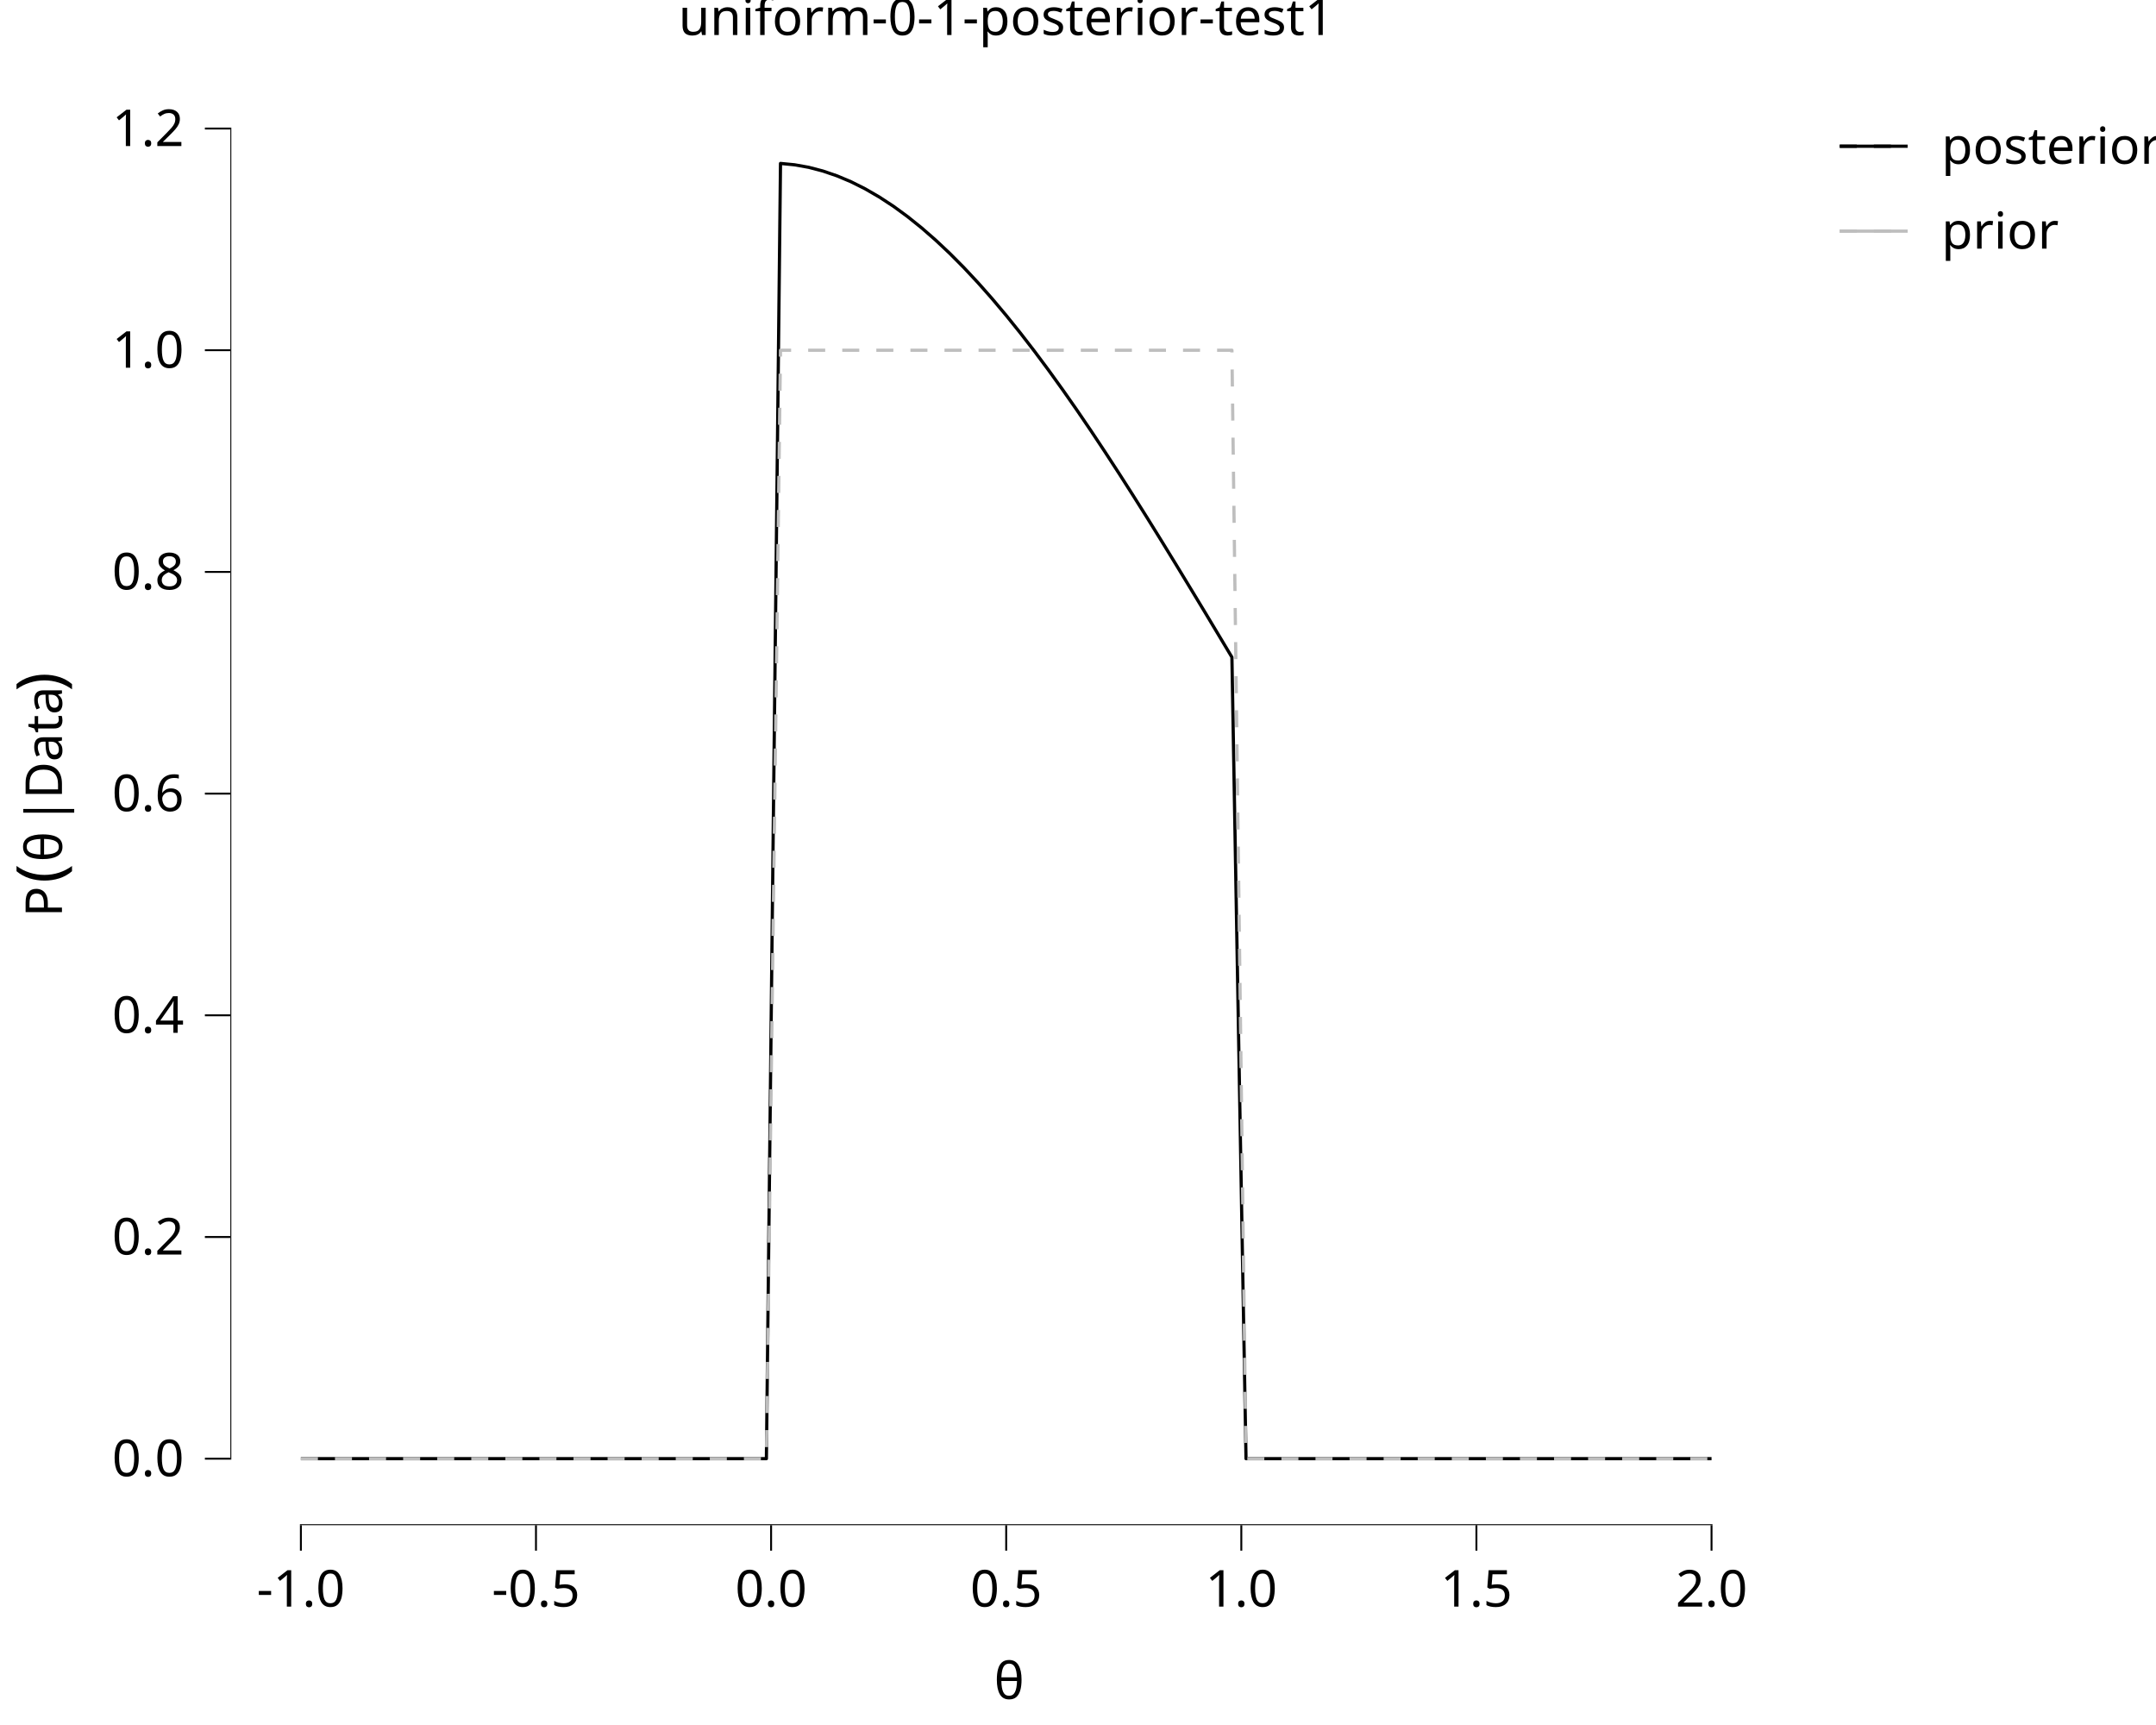
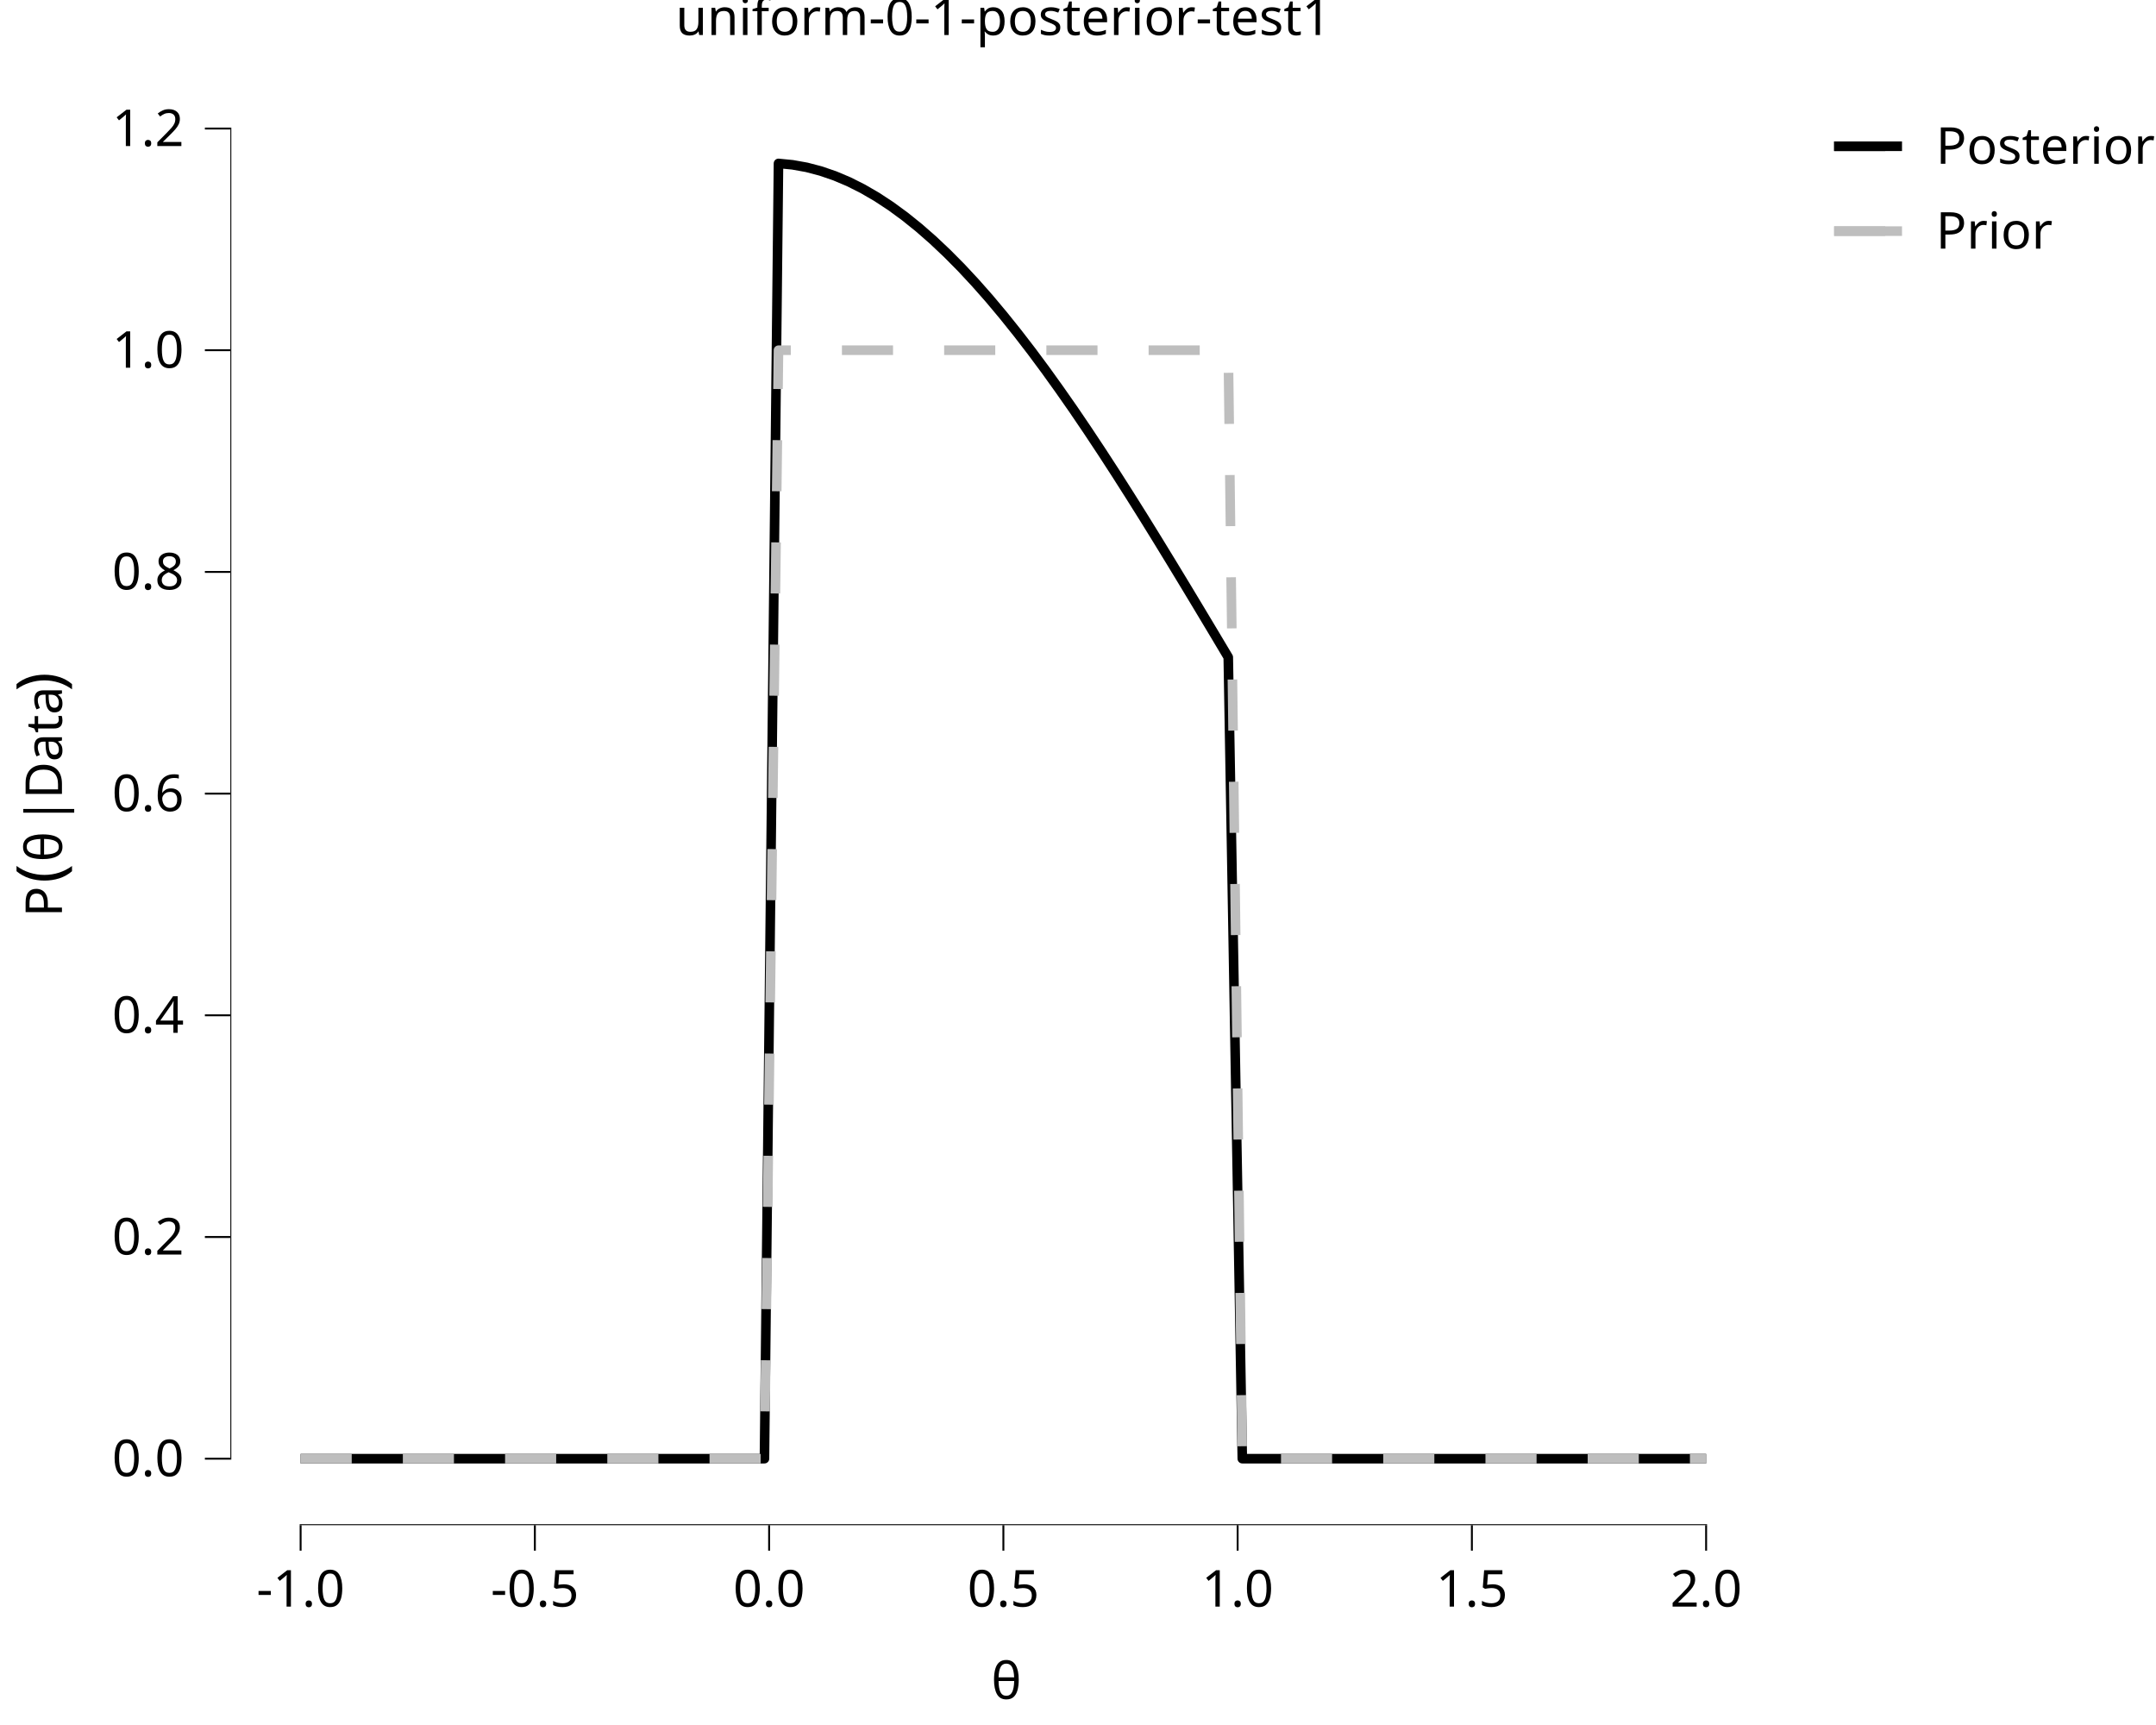
<svg xmlns="http://www.w3.org/2000/svg" class="svglite" data-engine-version="2.0" width="720.00pt" height="576.00pt" viewBox="0 0 720.00 576.00">
  <defs>
    <style type="text/css">
    .svglite line, .svglite polyline, .svglite polygon, .svglite path, .svglite rect, .svglite circle {
      fill: none;
      stroke: #000000;
      stroke-linecap: round;
      stroke-linejoin: round;
      stroke-miterlimit: 10.00;
    }
  </style>
  </defs>
  <rect width="100%" height="100%" style="stroke: none; fill: #FFFFFF;" />
  <defs>
    <clipPath id="cpMC4wMHw3MjAuMDB8MC4wMHw1NzYuMDA=">
      <rect x="0.00" y="0.00" width="720.00" height="576.00" />
    </clipPath>
  </defs>
  <g clip-path="url(#cpMC4wMHw3MjAuMDB8MC4wMHw1NzYuMDA=)">
    <rect x="0.00" y="0.00" width="720.00" height="576.00" style="stroke-width: 10.67; stroke: none;" />
  </g>
  <defs>
-     <clipPath id="cpNzYuOTN8NTk1LjEyfDIwLjcxfDUwOS4yOA==">
-       <rect x="76.93" y="20.71" width="518.19" height="488.57" />
+     <clipPath id="cpNzYuOTN8NTkzLjIzfDIwLjcxfDUwOS4yOA==">
+       <rect x="76.93" y="20.71" width="516.31" height="488.57" />
    </clipPath>
  </defs>
-   <g clip-path="url(#cpNzYuOTN8NTk1LjEyfDIwLjcxfDUwOS4yOA==)">
-     <rect x="76.93" y="20.71" width="518.19" height="488.57" style="stroke-width: 10.67; stroke: none;" />
-     <polyline points="100.48,487.07 105.19,487.07 109.90,487.07 114.61,487.07 119.32,487.07 124.03,487.07 128.75,487.07 133.46,487.07 138.17,487.07 142.88,487.07 147.59,487.07 152.30,487.07 157.01,487.07 161.72,487.07 166.43,487.07 171.14,487.07 175.85,487.07 180.56,487.07 185.28,487.07 189.99,487.07 194.70,487.07 199.41,487.07 204.12,487.07 208.83,487.07 213.54,487.07 218.25,487.07 222.96,487.07 227.67,487.07 232.38,487.07 237.10,487.07 241.81,487.07 246.52,487.07 251.23,487.07 255.94,487.07 260.65,54.57 265.36,55.03 270.07,55.87 274.78,57.10 279.49,58.71 284.20,60.69 288.91,63.05 293.63,65.78 298.34,68.86 303.05,72.30 307.76,76.08 312.47,80.19 317.18,84.62 321.89,89.36 326.60,94.40 331.31,99.72 336.02,105.32 340.73,111.17 345.45,117.27 350.16,123.59 354.87,130.13 359.58,136.86 364.29,143.78 369.00,150.87 373.71,158.10 378.42,165.47 383.13,172.95 387.84,180.54 392.55,188.21 397.26,195.96 401.98,203.75 406.69,211.59 411.40,219.45 416.11,487.07 420.82,487.07 425.53,487.07 430.24,487.07 434.95,487.07 439.66,487.07 444.37,487.07 449.08,487.07 453.79,487.07 458.51,487.07 463.22,487.07 467.93,487.07 472.64,487.07 477.35,487.07 482.06,487.07 486.77,487.07 491.48,487.07 496.19,487.07 500.90,487.07 505.61,487.07 510.33,487.07 515.04,487.07 519.75,487.07 524.46,487.07 529.17,487.07 533.88,487.07 538.59,487.07 543.30,487.07 548.01,487.07 552.72,487.07 557.43,487.07 562.14,487.07 566.86,487.07 571.57,487.07 " style="stroke-width: 1.07; stroke-linecap: butt;" />
-     <polyline points="100.48,487.07 105.19,487.07 109.90,487.07 114.61,487.07 119.32,487.07 124.03,487.07 128.75,487.07 133.46,487.07 138.17,487.07 142.88,487.07 147.59,487.07 152.30,487.07 157.01,487.07 161.72,487.07 166.43,487.07 171.14,487.07 175.85,487.07 180.56,487.07 185.28,487.07 189.99,487.07 194.70,487.07 199.41,487.07 204.12,487.07 208.83,487.07 213.54,487.07 218.25,487.07 222.96,487.07 227.67,487.07 232.38,487.07 237.10,487.07 241.81,487.07 246.52,487.07 251.23,487.07 255.94,487.07 260.65,116.94 265.36,116.94 270.07,116.94 274.78,116.94 279.49,116.94 284.20,116.94 288.91,116.94 293.63,116.94 298.34,116.94 303.05,116.94 307.76,116.94 312.47,116.94 317.18,116.94 321.89,116.94 326.60,116.94 331.31,116.94 336.02,116.94 340.73,116.94 345.45,116.94 350.16,116.94 354.87,116.94 359.58,116.94 364.29,116.94 369.00,116.94 373.71,116.94 378.42,116.94 383.13,116.94 387.84,116.94 392.55,116.94 397.26,116.94 401.98,116.94 406.69,116.94 411.40,116.94 416.11,487.07 420.82,487.07 425.53,487.07 430.24,487.07 434.95,487.07 439.66,487.07 444.37,487.07 449.08,487.07 453.79,487.07 458.51,487.07 463.22,487.07 467.93,487.07 472.64,487.07 477.35,487.07 482.06,487.07 486.77,487.07 491.48,487.07 496.19,487.07 500.90,487.07 505.61,487.07 510.33,487.07 515.04,487.07 519.75,487.07 524.46,487.07 529.17,487.07 533.88,487.07 538.59,487.07 543.30,487.07 548.01,487.07 552.72,487.07 557.43,487.07 562.14,487.07 566.86,487.07 571.57,487.07 " style="stroke-width: 1.07; stroke: #BEBEBE; stroke-dasharray: 5.69,5.69; stroke-linecap: butt;" />
-     <line x1="100.16" y1="509.28" x2="571.89" y2="509.28" style="stroke-width: 0.64; stroke-linecap: butt;" />
+   <g clip-path="url(#cpNzYuOTN8NTkzLjIzfDIwLjcxfDUwOS4yOA==)">
+     <rect x="76.93" y="20.71" width="516.31" height="488.57" style="stroke-width: 10.67; stroke: none;" />
+     <polyline points="100.39,487.07 105.09,487.07 109.78,487.07 114.48,487.07 119.17,487.07 123.86,487.07 128.56,487.07 133.25,487.07 137.94,487.07 142.64,487.07 147.33,487.07 152.03,487.07 156.72,487.07 161.41,487.07 166.11,487.07 170.80,487.07 175.49,487.07 180.19,487.07 184.88,487.07 189.57,487.07 194.27,487.07 198.96,487.07 203.66,487.07 208.35,487.07 213.04,487.07 217.74,487.07 222.43,487.07 227.12,487.07 231.82,487.07 236.51,487.07 241.21,487.07 245.90,487.07 250.59,487.07 255.29,487.07 259.98,54.57 264.67,55.03 269.37,55.87 274.06,57.10 278.76,58.71 283.45,60.69 288.14,63.05 292.84,65.78 297.53,68.86 302.22,72.30 306.92,76.08 311.61,80.19 316.30,84.62 321.00,89.36 325.69,94.40 330.39,99.72 335.08,105.32 339.77,111.17 344.47,117.27 349.16,123.59 353.85,130.13 358.55,136.86 363.24,143.78 367.94,150.87 372.63,158.10 377.32,165.47 382.02,172.95 386.71,180.54 391.40,188.21 396.10,195.96 400.79,203.75 405.49,211.59 410.18,219.45 414.87,487.07 419.57,487.07 424.26,487.07 428.95,487.07 433.65,487.07 438.34,487.07 443.03,487.07 447.73,487.07 452.42,487.07 457.12,487.07 461.81,487.07 466.50,487.07 471.20,487.07 475.89,487.07 480.58,487.07 485.28,487.07 489.97,487.07 494.67,487.07 499.36,487.07 504.05,487.07 508.75,487.07 513.44,487.07 518.13,487.07 522.83,487.07 527.52,487.07 532.22,487.07 536.91,487.07 541.60,487.07 546.30,487.07 550.99,487.07 555.68,487.07 560.38,487.07 565.07,487.07 569.76,487.07 " style="stroke-width: 3.20; stroke-linecap: butt;" />
+     <polyline points="100.39,487.07 105.09,487.07 109.78,487.07 114.48,487.07 119.17,487.07 123.86,487.07 128.56,487.07 133.25,487.07 137.94,487.07 142.64,487.07 147.33,487.07 152.03,487.07 156.72,487.07 161.41,487.07 166.11,487.07 170.80,487.07 175.49,487.07 180.19,487.07 184.88,487.07 189.57,487.07 194.27,487.07 198.96,487.07 203.66,487.07 208.35,487.07 213.04,487.07 217.74,487.07 222.43,487.07 227.12,487.07 231.82,487.07 236.51,487.07 241.21,487.07 245.90,487.07 250.59,487.07 255.29,487.07 259.98,116.94 264.67,116.94 269.37,116.94 274.06,116.94 278.76,116.94 283.45,116.94 288.14,116.94 292.84,116.94 297.53,116.94 302.22,116.94 306.92,116.94 311.61,116.94 316.30,116.94 321.00,116.94 325.69,116.94 330.39,116.94 335.08,116.94 339.77,116.94 344.47,116.94 349.16,116.94 353.85,116.94 358.55,116.94 363.24,116.94 367.94,116.94 372.63,116.94 377.32,116.94 382.02,116.94 386.71,116.94 391.40,116.94 396.10,116.94 400.79,116.94 405.49,116.94 410.18,116.94 414.87,487.07 419.57,487.07 424.26,487.07 428.95,487.07 433.65,487.07 438.34,487.07 443.03,487.07 447.73,487.07 452.42,487.07 457.12,487.07 461.81,487.07 466.50,487.07 471.20,487.07 475.89,487.07 480.58,487.07 485.28,487.07 489.97,487.07 494.67,487.07 499.36,487.07 504.05,487.07 508.75,487.07 513.44,487.07 518.13,487.07 522.83,487.07 527.52,487.07 532.22,487.07 536.91,487.07 541.60,487.07 546.30,487.07 550.99,487.07 555.68,487.07 560.38,487.07 565.07,487.07 569.76,487.07 " style="stroke-width: 3.20; stroke: #BEBEBE; stroke-dasharray: 17.07,17.07; stroke-linecap: butt;" />
+     <line x1="100.08" y1="509.28" x2="570.08" y2="509.28" style="stroke-width: 0.64; stroke-linecap: butt;" />
    <line x1="76.93" y1="487.39" x2="76.93" y2="42.60" style="stroke-width: 0.64; stroke-linecap: butt;" />
-     <rect x="76.93" y="20.71" width="518.19" height="488.57" style="stroke-width: 0.00; stroke: none;" />
+     <rect x="76.93" y="20.71" width="516.31" height="488.57" style="stroke-width: 0.00; stroke: none;" />
  </g>
  <g clip-path="url(#cpMC4wMHw3MjAuMDB8MC4wMHw1NzYuMDA=)">
    <polyline points="76.93,509.28 76.93,20.71 " style="stroke-width: 0.00; stroke: none; stroke-linecap: butt;" />
    <text x="61.45" y="492.92" text-anchor="end" style="font-size: 17.00px; font-family: sans;" textLength="23.63px" lengthAdjust="spacingAndGlyphs">0.0</text>
    <text x="61.45" y="418.90" text-anchor="end" style="font-size: 17.00px; font-family: sans;" textLength="23.63px" lengthAdjust="spacingAndGlyphs">0.2</text>
    <text x="61.45" y="344.87" text-anchor="end" style="font-size: 17.00px; font-family: sans;" textLength="23.63px" lengthAdjust="spacingAndGlyphs">0.4</text>
    <text x="61.45" y="270.85" text-anchor="end" style="font-size: 17.00px; font-family: sans;" textLength="23.63px" lengthAdjust="spacingAndGlyphs">0.6</text>
    <text x="61.45" y="196.82" text-anchor="end" style="font-size: 17.00px; font-family: sans;" textLength="23.63px" lengthAdjust="spacingAndGlyphs">0.8</text>
    <text x="61.45" y="122.79" text-anchor="end" style="font-size: 17.00px; font-family: sans;" textLength="23.63px" lengthAdjust="spacingAndGlyphs">1.0</text>
    <text x="61.45" y="48.77" text-anchor="end" style="font-size: 17.00px; font-family: sans;" textLength="23.63px" lengthAdjust="spacingAndGlyphs">1.2</text>
    <polyline points="68.42,487.07 76.93,487.07 " style="stroke-width: 0.64; stroke-linecap: butt;" />
    <polyline points="68.42,413.05 76.93,413.05 " style="stroke-width: 0.64; stroke-linecap: butt;" />
    <polyline points="68.42,339.02 76.93,339.02 " style="stroke-width: 0.64; stroke-linecap: butt;" />
    <polyline points="68.42,265.00 76.93,265.00 " style="stroke-width: 0.64; stroke-linecap: butt;" />
    <polyline points="68.42,190.97 76.93,190.97 " style="stroke-width: 0.64; stroke-linecap: butt;" />
    <polyline points="68.42,116.94 76.93,116.94 " style="stroke-width: 0.64; stroke-linecap: butt;" />
    <polyline points="68.42,42.92 76.93,42.92 " style="stroke-width: 0.64; stroke-linecap: butt;" />
-     <polyline points="76.93,509.28 595.12,509.28 " style="stroke-width: 0.00; stroke: none; stroke-linecap: butt;" />
-     <polyline points="100.48,517.79 100.48,509.28 " style="stroke-width: 0.64; stroke-linecap: butt;" />
-     <polyline points="178.99,517.79 178.99,509.28 " style="stroke-width: 0.64; stroke-linecap: butt;" />
-     <polyline points="257.51,517.79 257.51,509.28 " style="stroke-width: 0.64; stroke-linecap: butt;" />
-     <polyline points="336.02,517.79 336.02,509.28 " style="stroke-width: 0.64; stroke-linecap: butt;" />
-     <polyline points="414.54,517.79 414.54,509.28 " style="stroke-width: 0.64; stroke-linecap: butt;" />
-     <polyline points="493.05,517.79 493.05,509.28 " style="stroke-width: 0.64; stroke-linecap: butt;" />
-     <polyline points="571.57,517.79 571.57,509.28 " style="stroke-width: 0.64; stroke-linecap: butt;" />
-     <text x="100.48" y="536.46" text-anchor="middle" style="font-size: 17.00px; font-family: sans;" textLength="29.29px" lengthAdjust="spacingAndGlyphs">-1.0</text>
-     <text x="178.99" y="536.46" text-anchor="middle" style="font-size: 17.00px; font-family: sans;" textLength="29.29px" lengthAdjust="spacingAndGlyphs">-0.5</text>
-     <text x="257.51" y="536.46" text-anchor="middle" style="font-size: 17.00px; font-family: sans;" textLength="23.63px" lengthAdjust="spacingAndGlyphs">0.0</text>
-     <text x="336.02" y="536.46" text-anchor="middle" style="font-size: 17.00px; font-family: sans;" textLength="23.63px" lengthAdjust="spacingAndGlyphs">0.5</text>
-     <text x="414.54" y="536.46" text-anchor="middle" style="font-size: 17.00px; font-family: sans;" textLength="23.63px" lengthAdjust="spacingAndGlyphs">1.0</text>
-     <text x="493.05" y="536.46" text-anchor="middle" style="font-size: 17.00px; font-family: sans;" textLength="23.63px" lengthAdjust="spacingAndGlyphs">1.5</text>
-     <text x="571.57" y="536.46" text-anchor="middle" style="font-size: 17.00px; font-family: sans;" textLength="23.63px" lengthAdjust="spacingAndGlyphs">2.0</text>
-     <text x="331.96" y="567.29" style="font-size: 17.00px; font-family: sans;" textLength="8.13px" lengthAdjust="spacingAndGlyphs">θ</text>
+     <polyline points="76.93,509.28 593.23,509.28 " style="stroke-width: 0.00; stroke: none; stroke-linecap: butt;" />
+     <polyline points="100.39,517.79 100.39,509.28 " style="stroke-width: 0.64; stroke-linecap: butt;" />
+     <polyline points="178.62,517.79 178.62,509.28 " style="stroke-width: 0.64; stroke-linecap: butt;" />
+     <polyline points="256.85,517.79 256.85,509.28 " style="stroke-width: 0.64; stroke-linecap: butt;" />
+     <polyline points="335.08,517.79 335.08,509.28 " style="stroke-width: 0.64; stroke-linecap: butt;" />
+     <polyline points="413.31,517.79 413.31,509.28 " style="stroke-width: 0.64; stroke-linecap: butt;" />
+     <polyline points="491.54,517.79 491.54,509.28 " style="stroke-width: 0.64; stroke-linecap: butt;" />
+     <polyline points="569.76,517.79 569.76,509.28 " style="stroke-width: 0.64; stroke-linecap: butt;" />
+     <text x="100.39" y="536.46" text-anchor="middle" style="font-size: 17.00px; font-family: sans;" textLength="29.29px" lengthAdjust="spacingAndGlyphs">-1.0</text>
+     <text x="178.62" y="536.46" text-anchor="middle" style="font-size: 17.00px; font-family: sans;" textLength="29.29px" lengthAdjust="spacingAndGlyphs">-0.5</text>
+     <text x="256.85" y="536.46" text-anchor="middle" style="font-size: 17.00px; font-family: sans;" textLength="23.63px" lengthAdjust="spacingAndGlyphs">0.0</text>
+     <text x="335.08" y="536.46" text-anchor="middle" style="font-size: 17.00px; font-family: sans;" textLength="23.63px" lengthAdjust="spacingAndGlyphs">0.5</text>
+     <text x="413.31" y="536.46" text-anchor="middle" style="font-size: 17.00px; font-family: sans;" textLength="23.63px" lengthAdjust="spacingAndGlyphs">1.0</text>
+     <text x="491.54" y="536.46" text-anchor="middle" style="font-size: 17.00px; font-family: sans;" textLength="23.63px" lengthAdjust="spacingAndGlyphs">1.5</text>
+     <text x="569.76" y="536.46" text-anchor="middle" style="font-size: 17.00px; font-family: sans;" textLength="23.63px" lengthAdjust="spacingAndGlyphs">2.0</text>
+     <text x="331.02" y="567.29" style="font-size: 17.00px; font-family: sans;" textLength="8.13px" lengthAdjust="spacingAndGlyphs">θ</text>
    <text transform="translate(20.69,306.22) rotate(-90)" style="font-size: 17.00px; font-family: sans;" textLength="11.34px" lengthAdjust="spacingAndGlyphs">P</text>
    <text transform="translate(20.69,294.88) rotate(-90)" style="font-size: 21.25px; font-family: sans;" textLength="7.08px" lengthAdjust="spacingAndGlyphs">(</text>
    <text transform="translate(20.69,287.80) rotate(-90)" style="font-size: 17.00px; font-family: sans;" textLength="8.13px" lengthAdjust="spacingAndGlyphs">θ</text>
    <text transform="translate(20.69,279.67) rotate(-90)" style="font-size: 17.00px; font-family: sans;" textLength="4.25px" lengthAdjust="spacingAndGlyphs"> </text>
    <text transform="translate(20.69,275.42) rotate(-90)" style="font-size: 17.00px; font-family: sans;" textLength="4.42px" lengthAdjust="spacingAndGlyphs">|</text>
    <text transform="translate(20.69,271.00) rotate(-90)" style="font-size: 17.00px; font-family: sans;" textLength="4.25px" lengthAdjust="spacingAndGlyphs"> </text>
    <text transform="translate(20.69,266.75) rotate(-90)" style="font-size: 17.00px; font-family: sans;" textLength="35.91px" lengthAdjust="spacingAndGlyphs">Data</text>
    <text transform="translate(20.69,230.83) rotate(-90)" style="font-size: 21.25px; font-family: sans;" textLength="7.06px" lengthAdjust="spacingAndGlyphs">)</text>
-     <rect x="606.08" y="20.71" width="113.92" height="76.12" style="stroke-width: 0.75; stroke: none;" />
-     <rect x="606.08" y="20.71" width="113.92" height="76.12" style="stroke-width: 10.67; stroke: none;" />
-     <rect x="611.56" y="34.66" width="28.35" height="28.35" style="stroke-width: 10.67; stroke: none;" />
-     <line x1="614.39" y1="48.83" x2="637.07" y2="48.83" style="stroke-width: 1.07; stroke-linecap: butt;" />
-     <line x1="614.39" y1="48.83" x2="637.07" y2="48.83" style="stroke-width: 1.07; stroke-dasharray: 5.69,5.69; stroke-linecap: butt;" />
-     <rect x="611.56" y="63.00" width="28.35" height="28.35" style="stroke-width: 10.67; stroke: none;" />
-     <line x1="614.39" y1="77.18" x2="637.07" y2="77.18" style="stroke-width: 1.07; stroke: #BEBEBE; stroke-linecap: butt;" />
-     <line x1="614.39" y1="77.18" x2="637.07" y2="77.18" style="stroke-width: 1.07; stroke: #BEBEBE; stroke-dasharray: 5.69,5.69; stroke-linecap: butt;" />
-     <text x="648.37" y="54.68" style="font-size: 17.00px; font-family: sans;" textLength="66.15px" lengthAdjust="spacingAndGlyphs">posterior</text>
-     <text x="648.37" y="83.03" style="font-size: 17.00px; font-family: sans;" textLength="34.01px" lengthAdjust="spacingAndGlyphs">prior</text>
-     <text x="336.02" y="11.70" text-anchor="middle" style="font-size: 17.00px; font-family: sans;" textLength="201.26px" lengthAdjust="spacingAndGlyphs">uniform-0-1-posterior-test1</text>
+     <rect x="604.19" y="20.71" width="115.81" height="76.12" style="stroke-width: 0.75; stroke: none;" />
+     <rect x="604.19" y="20.71" width="115.81" height="76.12" style="stroke-width: 10.67; stroke: none;" />
+     <rect x="609.67" y="34.66" width="28.35" height="28.35" style="stroke-width: 10.67; stroke: none;" />
+     <line x1="612.51" y1="48.83" x2="635.18" y2="48.83" style="stroke-width: 3.20; stroke-linecap: butt;" />
+     <line x1="612.51" y1="48.83" x2="635.18" y2="48.83" style="stroke-width: 3.20; stroke-dasharray: 17.07,17.07; stroke-linecap: butt;" />
+     <rect x="609.67" y="63.00" width="28.35" height="28.35" style="stroke-width: 10.67; stroke: none;" />
+     <line x1="612.51" y1="77.18" x2="635.18" y2="77.18" style="stroke-width: 3.20; stroke: #BEBEBE; stroke-linecap: butt;" />
+     <line x1="612.51" y1="77.18" x2="635.18" y2="77.18" style="stroke-width: 3.20; stroke: #BEBEBE; stroke-dasharray: 17.07,17.07; stroke-linecap: butt;" />
+     <text x="646.49" y="54.68" style="font-size: 17.00px; font-family: sans;" textLength="68.03px" lengthAdjust="spacingAndGlyphs">Posterior</text>
+     <text x="646.49" y="83.03" style="font-size: 17.00px; font-family: sans;" textLength="35.89px" lengthAdjust="spacingAndGlyphs">Prior</text>
+     <text x="335.08" y="11.70" text-anchor="middle" style="font-size: 17.00px; font-family: sans;" textLength="201.26px" lengthAdjust="spacingAndGlyphs">uniform-0-1-posterior-test1</text>
  </g>
</svg>
